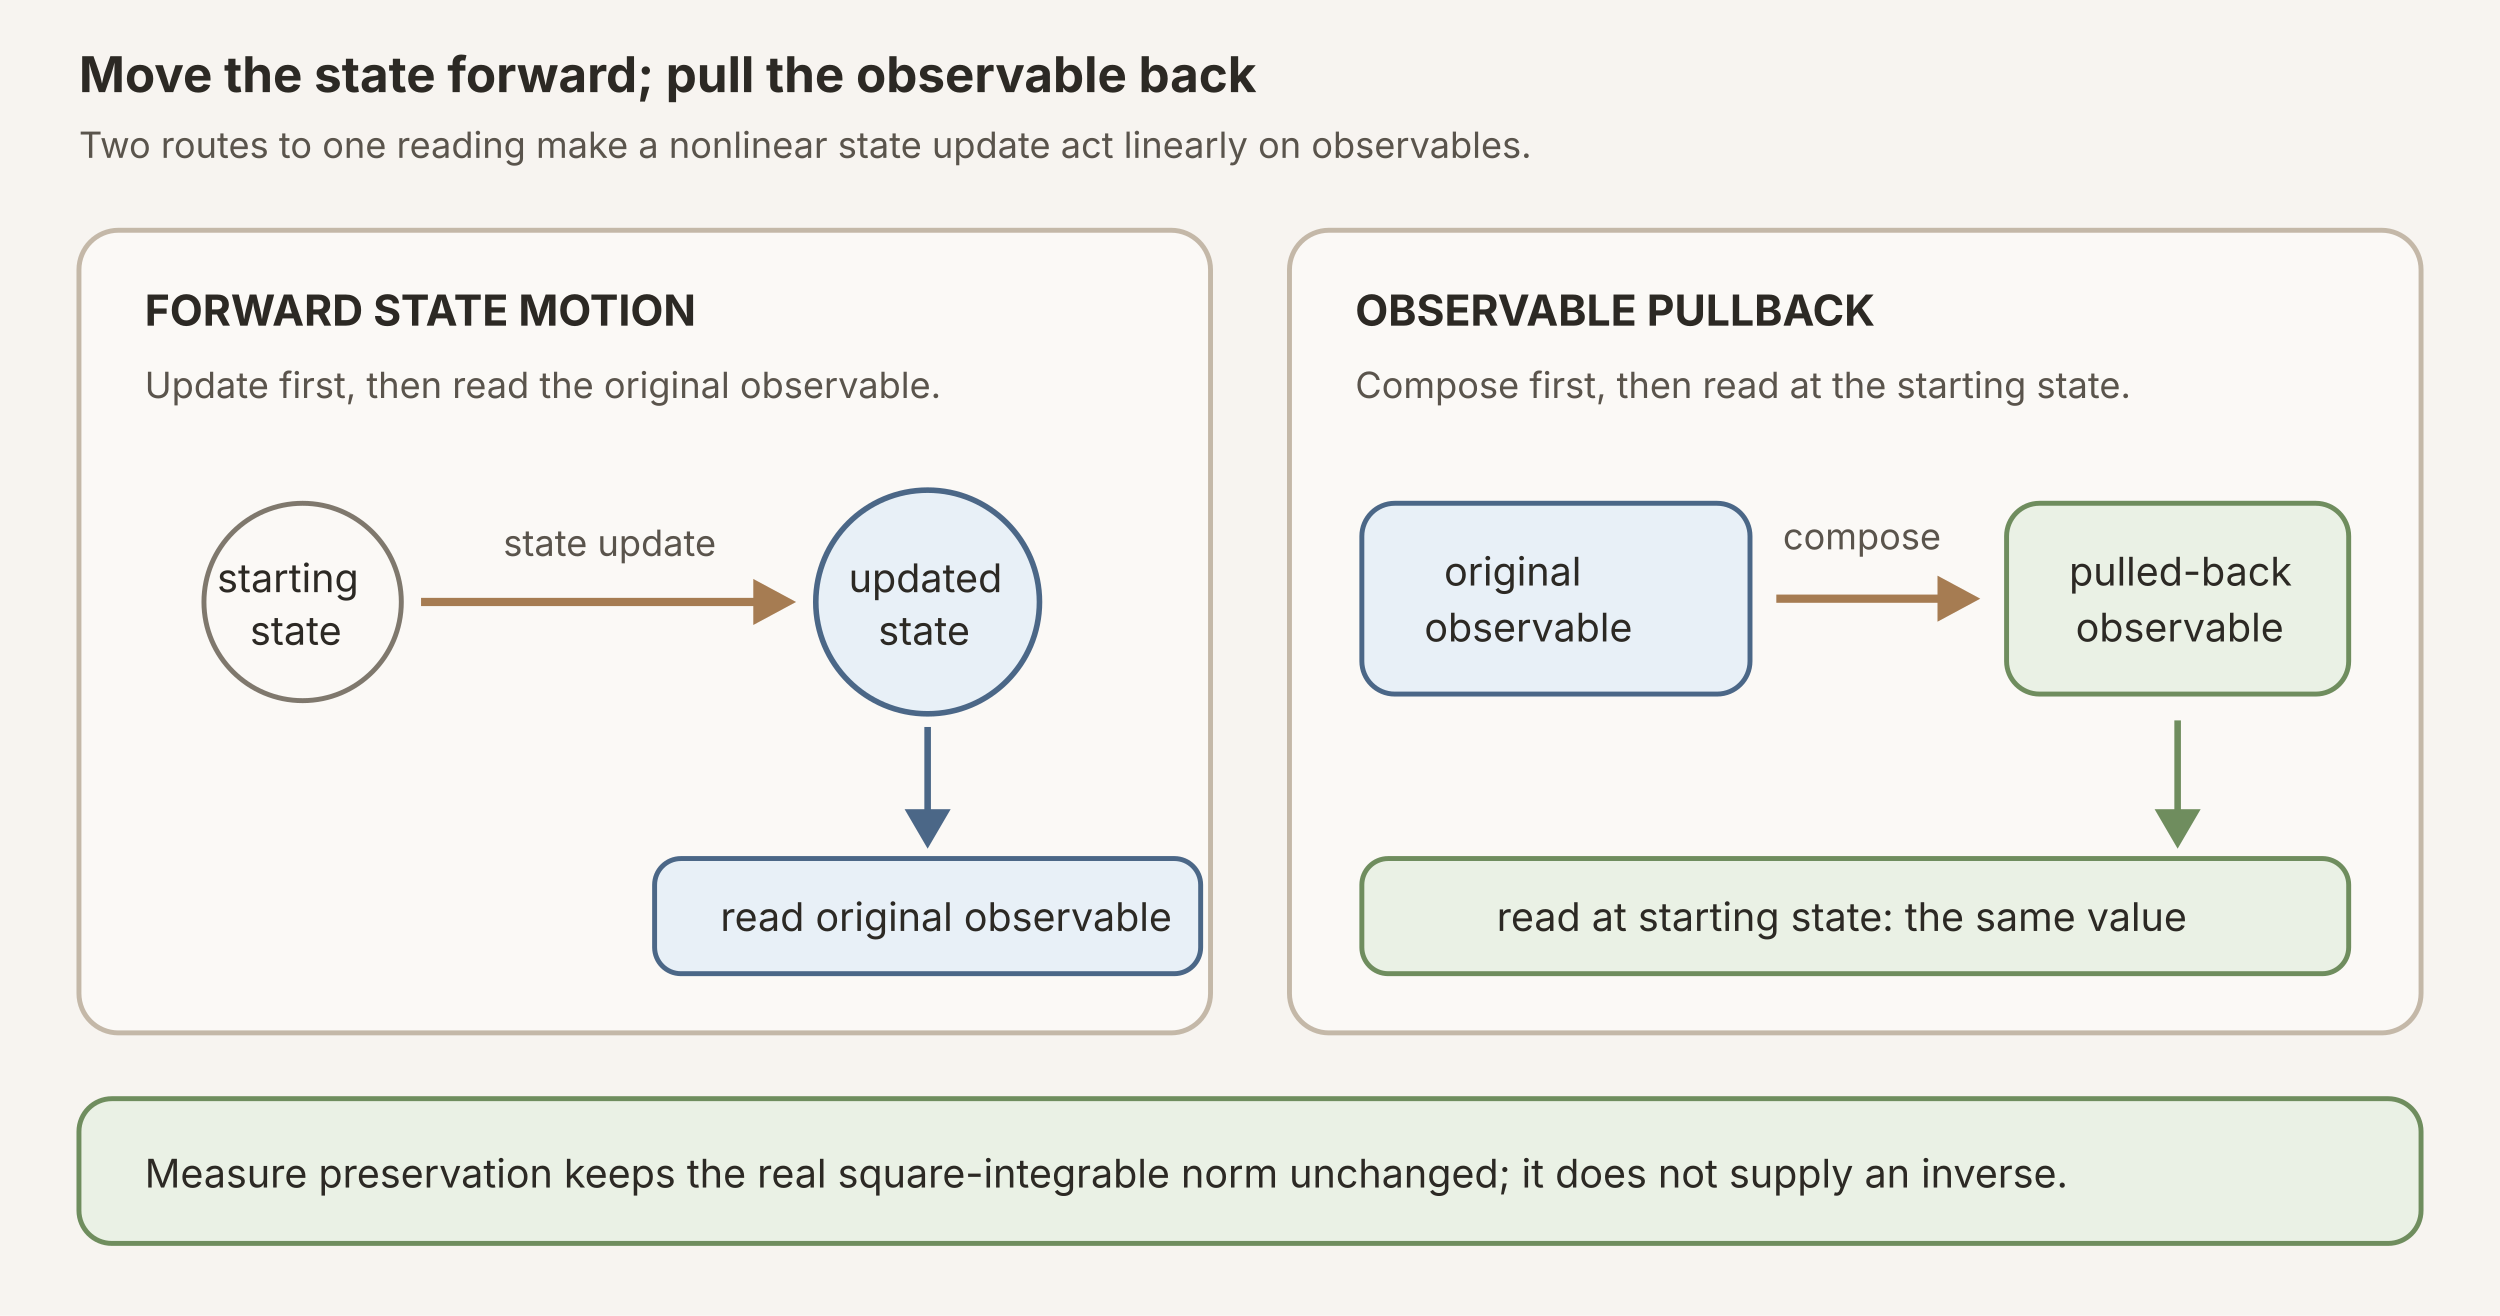
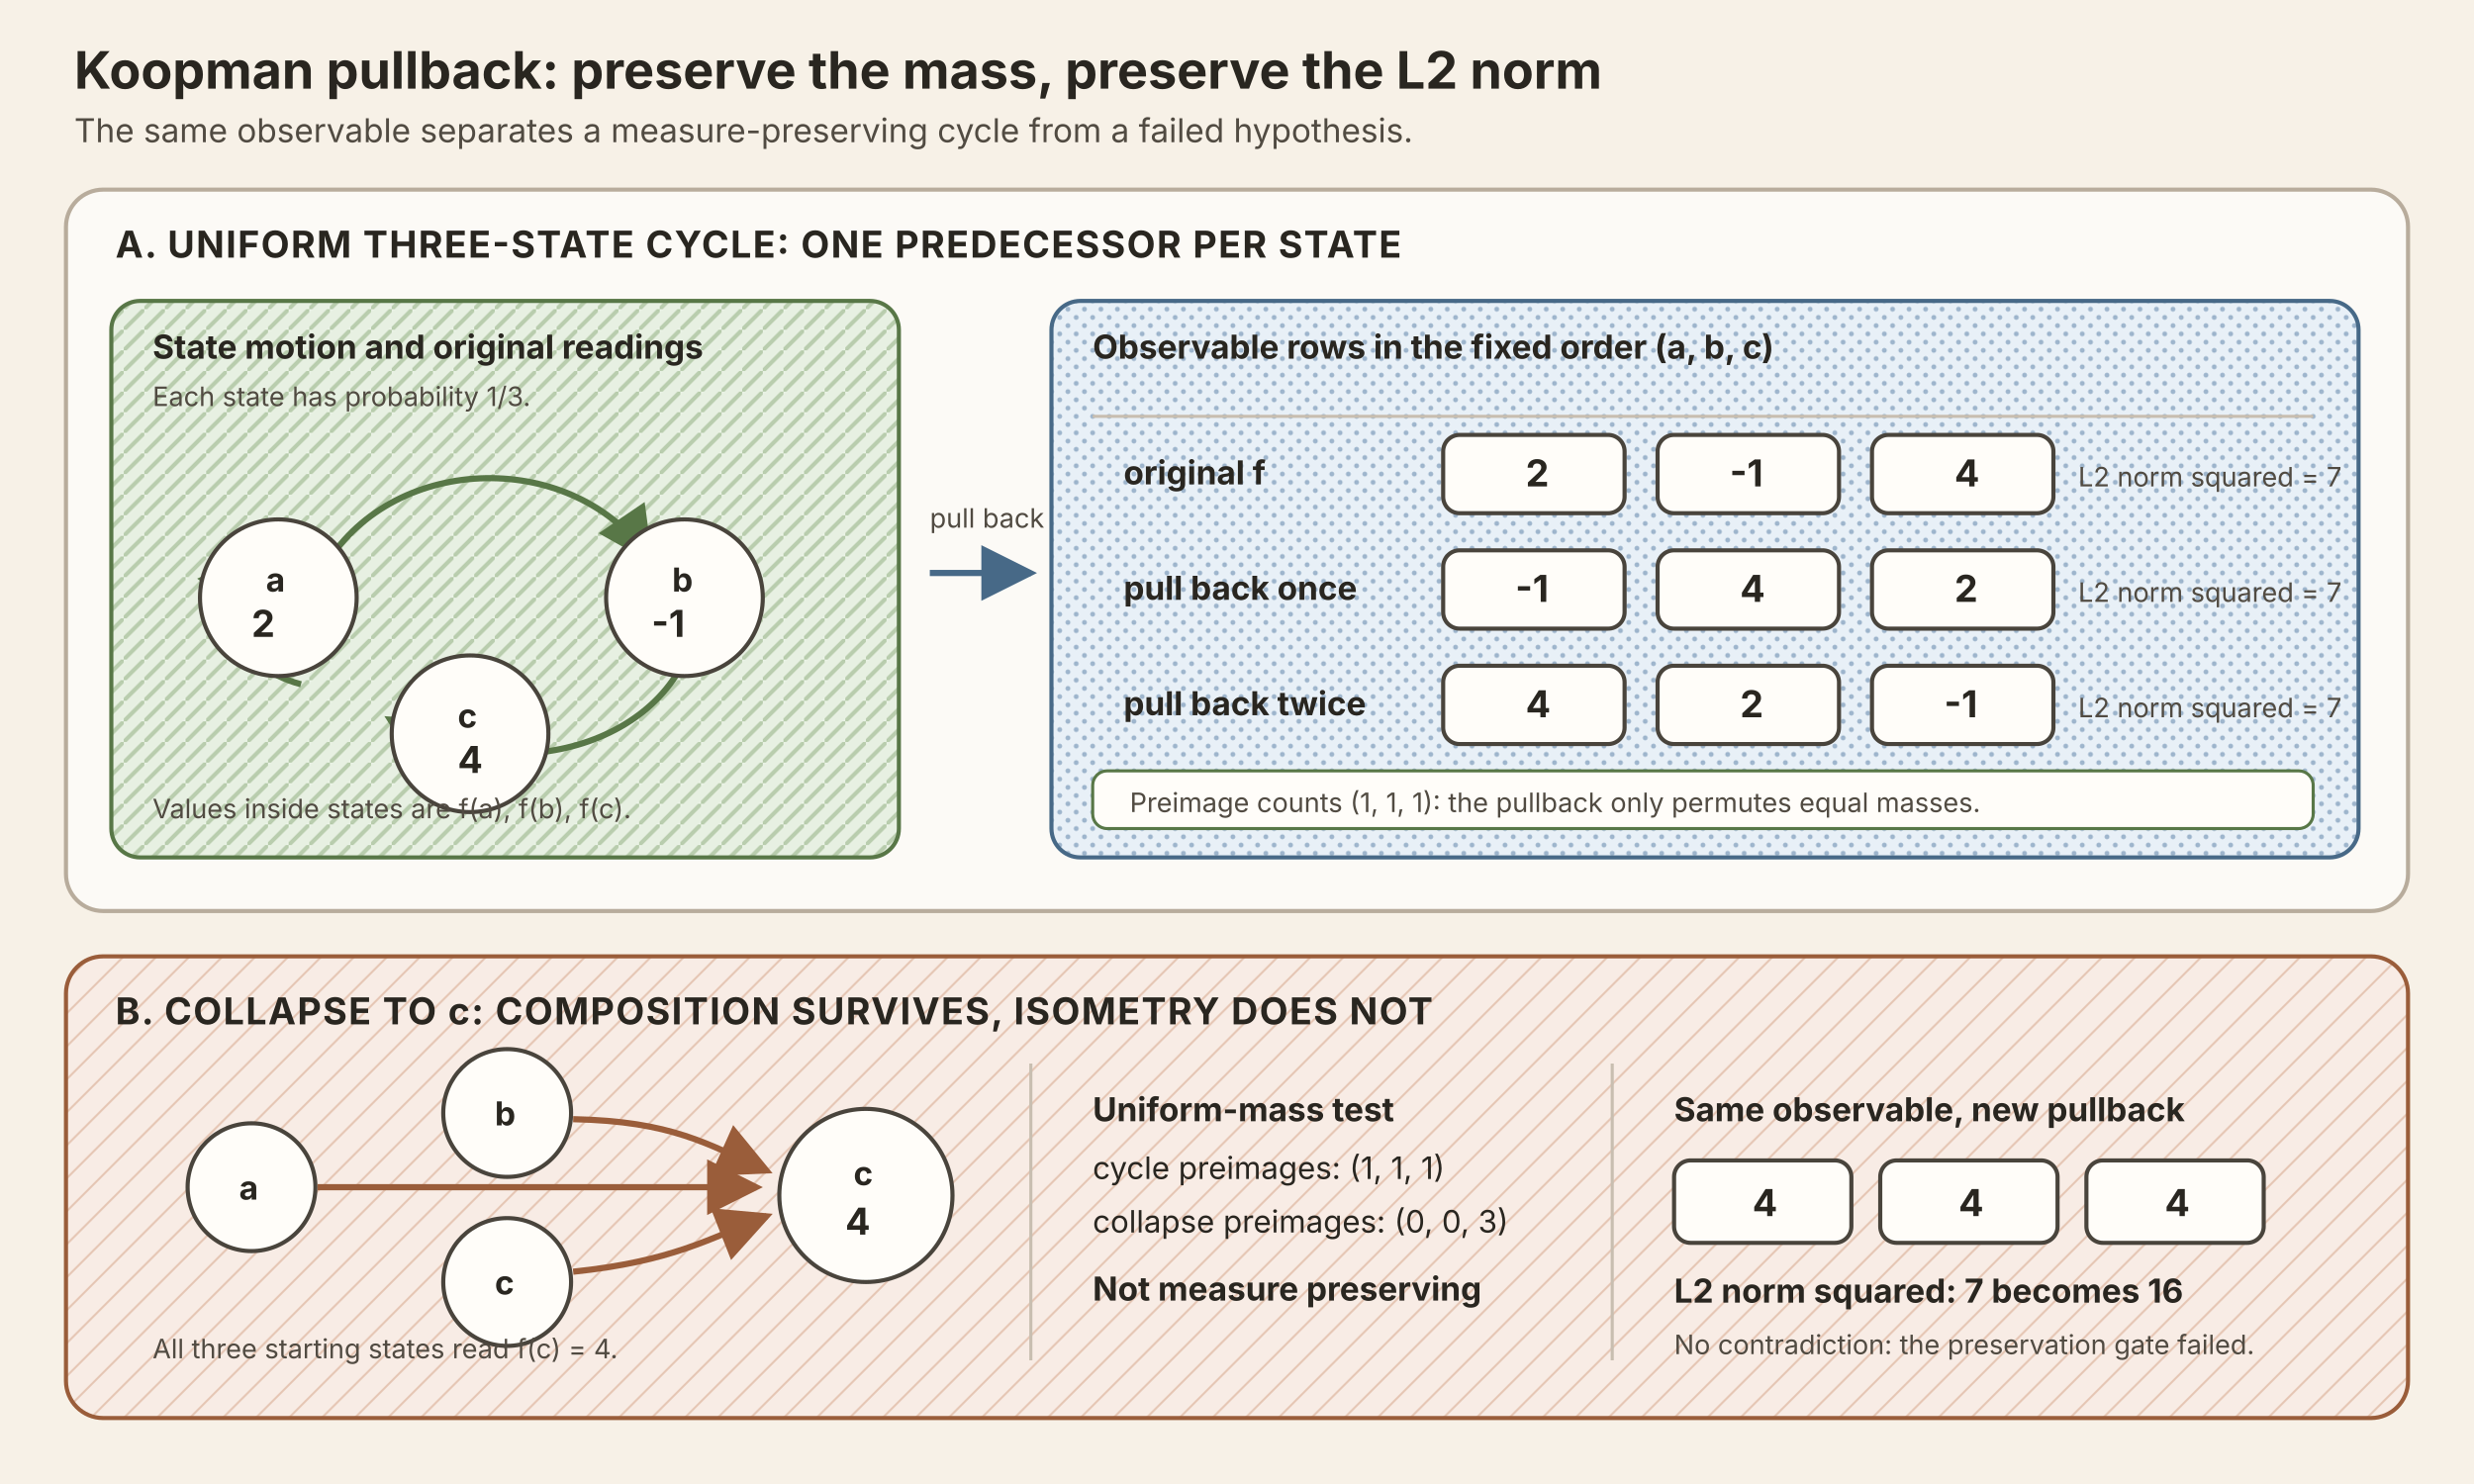
- <svg xmlns="http://www.w3.org/2000/svg" width="760" height="400" viewBox="0 0 760 400" role="img" aria-labelledby="koopmanMotionTitle koopmanMotionDesc">
-   <rect width="760" height="400" fill="#F7F4F0" />
-   <style>
-     .t{font-family:Inter,Arial,Helvetica,sans-serif;fill:#2C2924}
-     .title{font-size:15px;font-weight:700}
-     .h{font-size:13px;font-weight:700}
-     .s{font-size:12px}
-     .m{font-size:11px;fill:#5A544C}
-     .data{fill:#E8F0F7;stroke:#4B6787;stroke-width:1.5}
-     .neutral{fill:#FBF9F6;stroke:#C4B8A8;stroke-width:1.5}
-     .kept{fill:#EAF1E5;stroke:#6F8D5E;stroke-width:1.5}
-     .warn{fill:#F3E8E0;stroke:#A67C52;stroke-width:1.5}
-   </style>
-   <text x="24" y="28" class="t title">Move the state forward; pull the observable back</text>
-   <text x="24" y="48" class="t m">Two routes to one reading make a nonlinear state update act linearly on observables.</text>
-   <rect class="neutral" x="24" y="70" width="344" height="244" rx="12" />
-   <text x="44" y="99" class="t h">FORWARD STATE MOTION</text>
-   <text x="44" y="121" class="t m">Update first, then read the original observable.</text>
-   <circle cx="92" cy="183" r="30" fill="#FBF9F6" stroke="#7F786D" stroke-width="1.5" />
-   <text x="66" y="180" class="t s">starting</text>
-   <text x="76" y="196" class="t s">state</text>
-   <path d="M128 183 L234 183" fill="none" stroke="#A67C52" stroke-width="2.5" />
-   <polygon points="242,183 229,176 229,190" fill="#A67C52" />
-   <text x="153" y="169" class="t m">state update</text>
-   <circle cx="282" cy="183" r="34" fill="#E8F0F7" stroke="#4B6787" stroke-width="1.7" />
-   <text x="258" y="180" class="t s">updated</text>
-   <text x="267" y="196" class="t s">state</text>
-   <path d="M282 221 L282 251" fill="none" stroke="#4B6787" stroke-width="2" />
-   <polygon points="282,258 275,246 289,246" fill="#4B6787" />
-   <rect class="data" x="199" y="261" width="166" height="35" rx="8" />
-   <text x="219" y="283" class="t s">read original observable</text>
-   <rect class="neutral" x="392" y="70" width="344" height="244" rx="12" />
-   <text x="412" y="99" class="t h">OBSERVABLE PULLBACK</text>
-   <text x="412" y="121" class="t m">Compose first, then read at the starting state.</text>
-   <rect class="data" x="414" y="153" width="118" height="58" rx="10" />
-   <text x="439" y="178" class="t s">original</text>
-   <text x="433" y="195" class="t s">observable</text>
-   <path d="M540 182 L594 182" fill="none" stroke="#A67C52" stroke-width="2.5" />
-   <polygon points="602,182 589,175 589,189" fill="#A67C52" />
-   <text x="542" y="167" class="t m">compose</text>
-   <rect class="kept" x="610" y="153" width="104" height="58" rx="10" />
-   <text x="629" y="178" class="t s">pulled-back</text>
-   <text x="631" y="195" class="t s">observable</text>
-   <path d="M662 219 L662 251" fill="none" stroke="#6F8D5E" stroke-width="2" />
-   <polygon points="662,258 655,246 669,246" fill="#6F8D5E" />
-   <rect class="kept" x="414" y="261" width="300" height="35" rx="8" />
-   <text x="455" y="283" class="t s">read at starting state: the same value</text>
-   <rect class="kept" x="24" y="334" width="712" height="44" rx="10" />
-   <text x="44" y="361" class="t s">Measure preservation keeps the real square-integrable norm unchanged; it does not supply an inverse.</text>
+ <svg xmlns="http://www.w3.org/2000/svg" width="1200" height="720" viewBox="0 0 1200 720" role="img" aria-labelledby="koopmanWorkedTitle koopmanWorkedDesc">
+   <defs>
+     <pattern id="cyclePattern" width="10" height="10" patternUnits="userSpaceOnUse">
+       <rect width="10" height="10" fill="#E7F0E2" />
+       <path d="M0 10 L10 0" stroke="#B9CDAE" stroke-width="2" />
+     </pattern>
+     <pattern id="pullPattern" width="8" height="8" patternUnits="userSpaceOnUse">
+       <rect width="8" height="8" fill="#E8F0F7" />
+       <circle cx="2" cy="2" r="1.2" fill="#9FB6CD" />
+       <circle cx="6" cy="6" r="1.2" fill="#9FB6CD" />
+     </pattern>
+     <pattern id="warnPattern" width="16" height="16" patternUnits="userSpaceOnUse">
+       <rect width="16" height="16" fill="#F8ECE5" />
+       <path d="M-4 16 L16 -4 M8 20 L20 8" stroke="#E5C6B4" stroke-width="1" />
+     </pattern>
+     <marker id="arrowGreen" markerWidth="9" markerHeight="9" refX="8" refY="4.5" orient="auto">
+       <path d="M0 0 L9 4.5 L0 9 Z" fill="#587747" />
+     </marker>
+     <marker id="arrowBlue" markerWidth="9" markerHeight="9" refX="8" refY="4.5" orient="auto">
+       <path d="M0 0 L9 4.5 L0 9 Z" fill="#476987" />
+     </marker>
+     <marker id="arrowWarn" markerWidth="9" markerHeight="9" refX="8" refY="4.5" orient="auto">
+       <path d="M0 0 L9 4.5 L0 9 Z" fill="#9A5D3A" />
+     </marker>
+     <style>
+       .text { font-family: Inter, Arial, Helvetica, sans-serif; fill: #292620; }
+       .title { font-size: 25px; font-weight: 750; }
+       .subtitle { font-size: 16px; fill: #514B42; }
+       .panelTitle { font-size: 18px; font-weight: 750; letter-spacing: 0.7px; }
+       .label { font-size: 16px; font-weight: 700; }
+       .body { font-size: 15px; }
+       .small { font-size: 13px; fill: #514B42; }
+       .value { font-size: 18px; font-weight: 750; }
+       .panel { fill: #FCFAF6; stroke: #B8AC9C; stroke-width: 2; }
+       .cycleBox { fill: url(#cyclePattern); stroke: #587747; stroke-width: 2; }
+       .pullBox { fill: url(#pullPattern); stroke: #476987; stroke-width: 2; }
+       .warnBox { fill: url(#warnPattern); stroke: #9A5D3A; stroke-width: 2; }
+       .state { fill: #FFFDF9; stroke: #49443C; stroke-width: 2; }
+       .cycleArrow { fill: none; stroke: #587747; stroke-width: 3; marker-end: url(#arrowGreen); }
+       .pullArrow { fill: none; stroke: #476987; stroke-width: 3; marker-end: url(#arrowBlue); }
+       .warnArrow { fill: none; stroke: #9A5D3A; stroke-width: 3; marker-end: url(#arrowWarn); }
+       .divider { stroke: #C8BEB0; stroke-width: 1.5; }
+     </style>
+   </defs>
+   <rect width="1200" height="720" fill="#F7F1E7" />
+   <text x="36" y="43" class="text title">Koopman pullback: preserve the mass, preserve the L2 norm</text>
+   <text x="36" y="69" class="text subtitle">The same observable separates a measure-preserving cycle from a failed hypothesis.</text>
+   <rect x="32" y="92" width="1136" height="350" rx="18" class="panel" />
+   <text x="56" y="125" class="text panelTitle">A. UNIFORM THREE-STATE CYCLE: ONE PREDECESSOR PER STATE</text>
+   <rect x="54" y="146" width="382" height="270" rx="14" class="cycleBox" />
+   <text x="74" y="174" class="text label">State motion and original readings</text>
+   <text x="74" y="197" class="text small">Each state has probability 1/3.</text>
+   <path d="M158 274 C192 219 279 218 315 271" class="cycleArrow" />
+   <path d="M338 300 C330 360 249 385 189 349" class="cycleArrow" />
+   <path d="M146 332 C112 323 104 292 121 270" class="cycleArrow" />
+   <circle cx="135" cy="290" r="38" class="state" />
+   <circle cx="332" cy="290" r="38" class="state" />
+   <circle cx="228" cy="356" r="38" class="state" />
+   <text x="129" y="287" class="text label">a</text>
+   <text x="122" y="309" class="text value">2</text>
+   <text x="326" y="287" class="text label">b</text>
+   <text x="316" y="309" class="text value">-1</text>
+   <text x="222" y="353" class="text label">c</text>
+   <text x="222" y="375" class="text value">4</text>
+   <text x="74" y="397" class="text small">Values inside states are f(a), f(b), f(c).</text>
+   <path d="M451 278 H500" class="pullArrow" />
+   <text x="451" y="256" class="text small">pull back</text>
+   <rect x="510" y="146" width="634" height="270" rx="14" class="pullBox" />
+   <text x="530" y="174" class="text label">Observable rows in the fixed order (a, b, c)</text>
+   <line x1="530" y1="202" x2="1122" y2="202" class="divider" />
+   <text x="545" y="235" class="text label">original f</text>
+   <rect x="700" y="211" width="88" height="38" rx="8" class="state" />
+   <rect x="804" y="211" width="88" height="38" rx="8" class="state" />
+   <rect x="908" y="211" width="88" height="38" rx="8" class="state" />
+   <text x="740" y="236" class="text value">2</text>
+   <text x="839" y="236" class="text value">-1</text>
+   <text x="948" y="236" class="text value">4</text>
+   <text x="1008" y="236" class="text small">L2 norm squared = 7</text>
+   <text x="545" y="291" class="text label">pull back once</text>
+   <rect x="700" y="267" width="88" height="38" rx="8" class="state" />
+   <rect x="804" y="267" width="88" height="38" rx="8" class="state" />
+   <rect x="908" y="267" width="88" height="38" rx="8" class="state" />
+   <text x="735" y="292" class="text value">-1</text>
+   <text x="844" y="292" class="text value">4</text>
+   <text x="948" y="292" class="text value">2</text>
+   <text x="1008" y="292" class="text small">L2 norm squared = 7</text>
+   <text x="545" y="347" class="text label">pull back twice</text>
+   <rect x="700" y="323" width="88" height="38" rx="8" class="state" />
+   <rect x="804" y="323" width="88" height="38" rx="8" class="state" />
+   <rect x="908" y="323" width="88" height="38" rx="8" class="state" />
+   <text x="740" y="348" class="text value">4</text>
+   <text x="844" y="348" class="text value">2</text>
+   <text x="943" y="348" class="text value">-1</text>
+   <text x="1008" y="348" class="text small">L2 norm squared = 7</text>
+   <rect x="530" y="374" width="592" height="28" rx="7" fill="#FFFDF9" stroke="#587747" stroke-width="1.5" />
+   <text x="548" y="394" class="text small">Preimage counts (1, 1, 1): the pullback only permutes equal masses.</text>
+   <rect x="32" y="464" width="1136" height="224" rx="18" class="warnBox" />
+   <text x="56" y="497" class="text panelTitle">B. COLLAPSE TO c: COMPOSITION SURVIVES, ISOMETRY DOES NOT</text>
+   <circle cx="122" cy="576" r="31" class="state" />
+   <circle cx="246" cy="540" r="31" class="state" />
+   <circle cx="246" cy="622" r="31" class="state" />
+   <circle cx="420" cy="580" r="42" class="state" />
+   <text x="116" y="582" class="text label">a</text>
+   <text x="240" y="546" class="text label">b</text>
+   <text x="240" y="628" class="text label">c</text>
+   <text x="414" y="575" class="text label">c</text>
+   <text x="410" y="599" class="text value">4</text>
+   <path d="M154 576 H367" class="warnArrow" />
+   <path d="M278 543 C326 544 343 555 372 568" class="warnArrow" />
+   <path d="M278 617 C326 612 344 601 372 590" class="warnArrow" />
+   <text x="74" y="659" class="text small">All three starting states read f(c) = 4.</text>
+   <line x1="500" y1="516" x2="500" y2="660" class="divider" />
+   <text x="530" y="544" class="text label">Uniform-mass test</text>
+   <text x="530" y="572" class="text body">cycle preimages: (1, 1, 1)</text>
+   <text x="530" y="598" class="text body">collapse preimages: (0, 0, 3)</text>
+   <text x="530" y="631" class="text label">Not measure preserving</text>
+   <line x1="782" y1="516" x2="782" y2="660" class="divider" />
+   <text x="812" y="544" class="text label">Same observable, new pullback</text>
+   <rect x="812" y="563" width="86" height="40" rx="8" class="state" />
+   <rect x="912" y="563" width="86" height="40" rx="8" class="state" />
+   <rect x="1012" y="563" width="86" height="40" rx="8" class="state" />
+   <text x="850" y="590" class="text value">4</text>
+   <text x="950" y="590" class="text value">4</text>
+   <text x="1050" y="590" class="text value">4</text>
+   <text x="812" y="632" class="text label">L2 norm squared: 7 becomes 16</text>
+   <text x="812" y="657" class="text small">No contradiction: the preservation gate failed.</text>
</svg>
